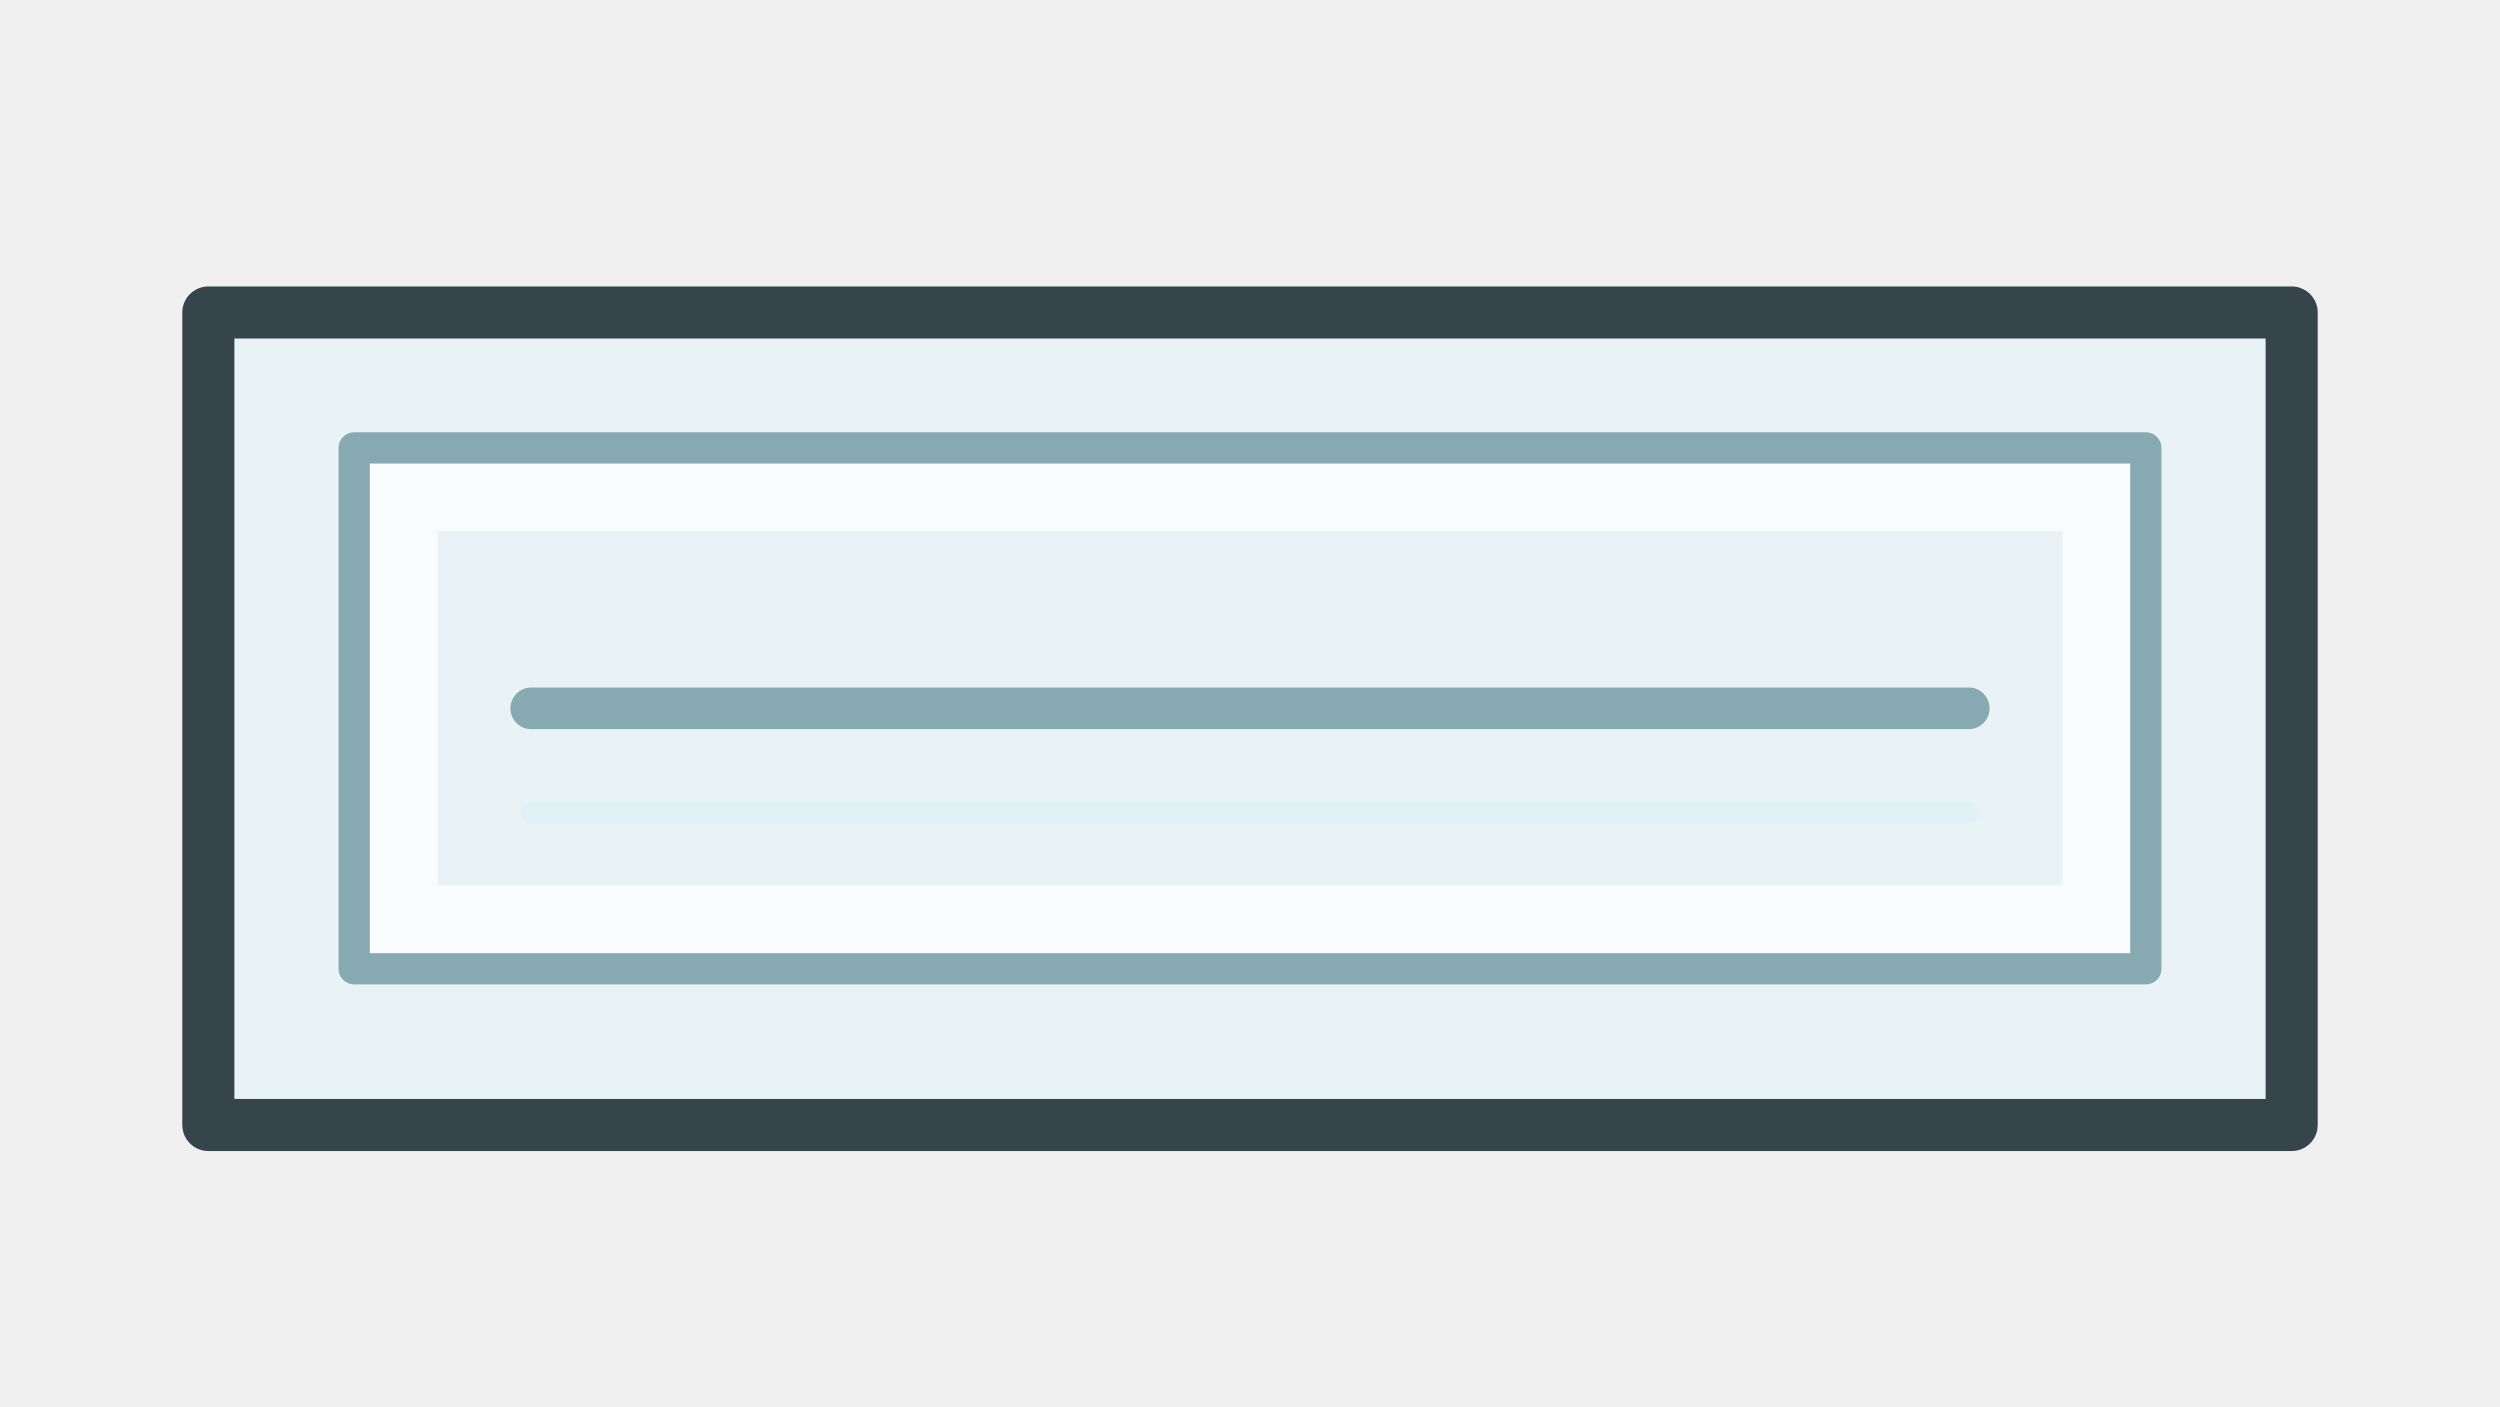
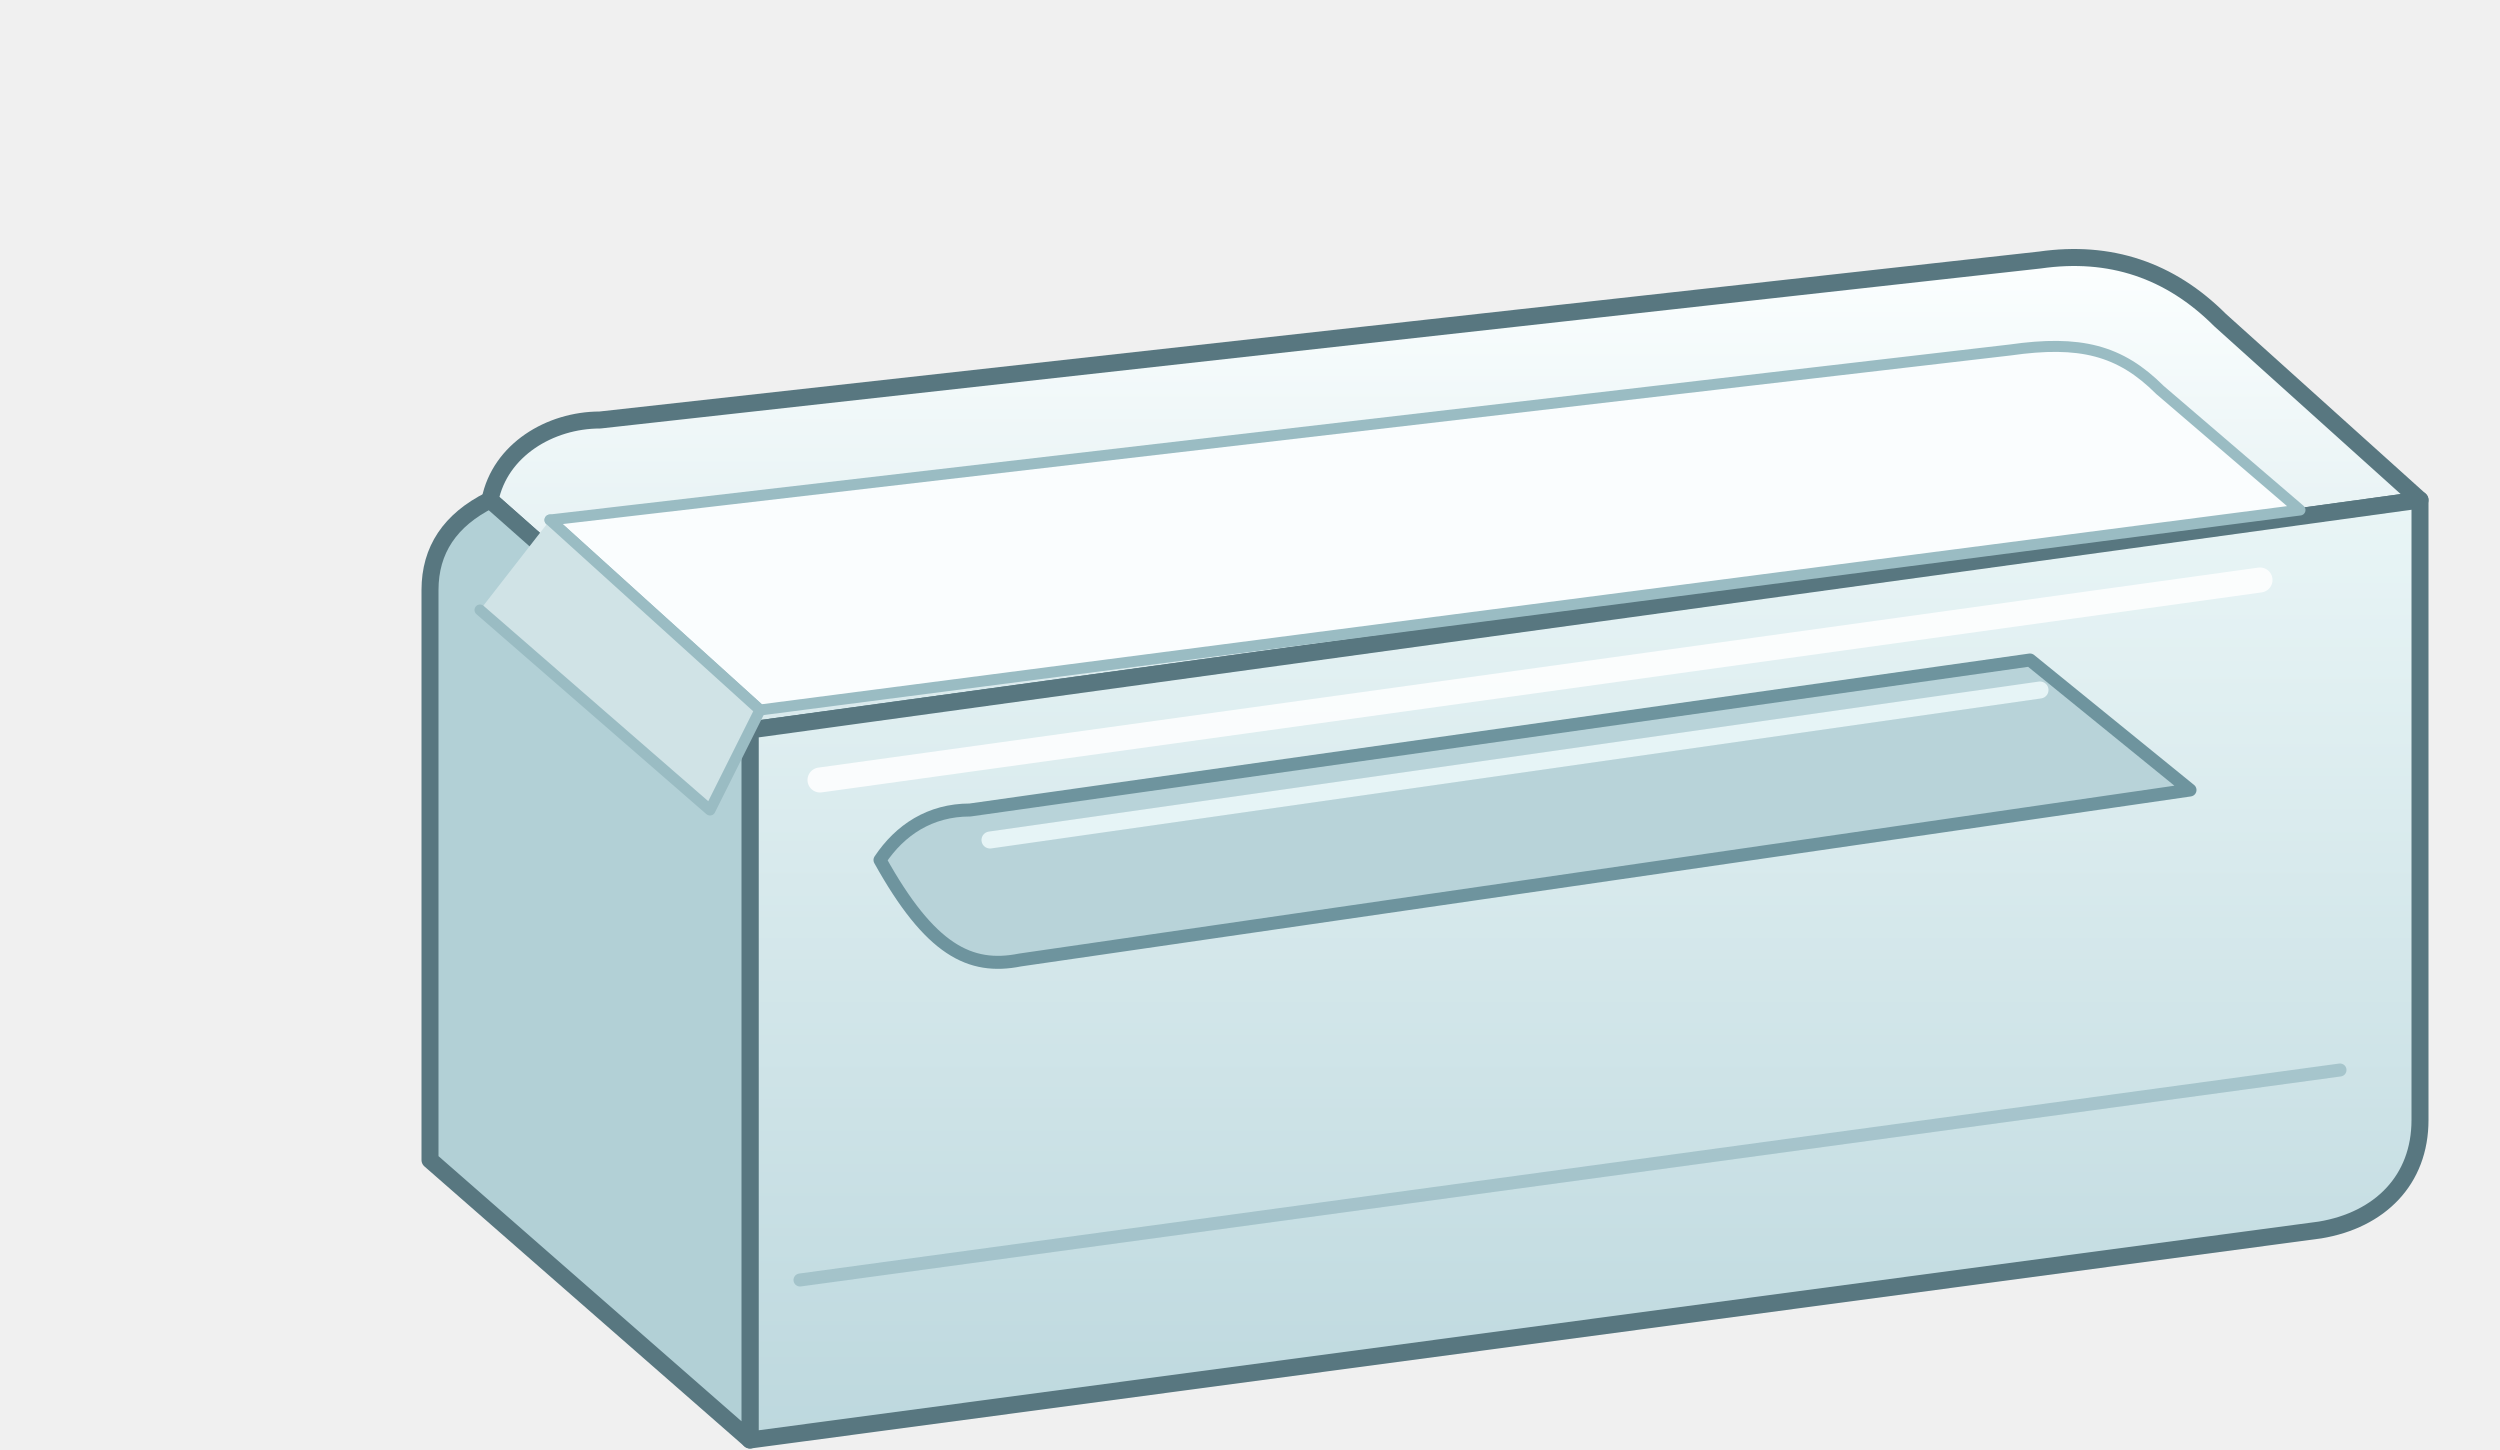
- <svg xmlns="http://www.w3.org/2000/svg" viewBox="0 0 240 135">
-   <g id="pack" stroke="#35454b" stroke-linejoin="round">
-     <path d="M20 30h200v78H20z" fill="#e9f3f5" stroke-width="5" />
-     <path d="M34 43h172v50H34z" fill="#f9fcfc" stroke="#86a9b2" stroke-width="3" />
-     <path d="M42 51h156v34H42z" fill="#e9f3f5" stroke="none" />
+ <svg xmlns="http://www.w3.org/2000/svg" viewBox="0 0 250 145">
+   <defs>
+     <linearGradient id="carton_top" x1="0" y1="0" x2="0" y2="1">
+       <stop stop-color="#fcffff" />
+       <stop offset="1" stop-color="#d8e9ec" />
+     </linearGradient>
+     <linearGradient id="carton_front" x1="0" y1="0" x2="0" y2="1">
+       <stop stop-color="#e9f5f6" />
+       <stop offset="1" stop-color="#bdd8de" />
+     </linearGradient>
+   </defs>
+   <g fill="none" stroke-linecap="round" stroke-linejoin="round">
+     <path d="M49 50c1-5 6-8 11-8l144-16c7-1 13 1 18 6l20 18-167 23Z" fill="url(#carton_top)" stroke="#587780" stroke-width="1.7" />
+     <path d="M75 73 242 50v62c0 6-4 10-10 11L75 144Z" fill="url(#carton_front)" stroke="#587780" stroke-width="1.7" />
+     <path d="M49 50 75 73v71L43 116V59c0-4 2-7 6-9Z" fill="#b2d0d6" stroke="#587780" stroke-width="1.7" />
+     <path d="M55 52 201 35c7-1 11 0 15 4l14 12-154 20Z" fill="#fafdfe" stroke="#9abcc3" stroke-width="1.1" />
+     <path d="M55 52 76 71l-5 10-23-20" fill="#d0e3e6" stroke="#9abcc3" stroke-width="1.1" />
+     <path d="M82 78 226 58" stroke="#fff" stroke-width="2.5" opacity=".85" />
+     <path d="M80 128 234 107" stroke="#95b8c0" stroke-width="1.3" opacity=".7" />
  </g>
-   <g id="contents" fill="none" stroke="#86a9b2" stroke-linecap="round">
-     <path d="M51 68h138" stroke-width="4" />
-     <path d="M51 78h138" stroke="#dff2f5" stroke-width="2" />
-   </g>
+   <path d="M88 86c2-3 5-5 9-5l106-15 16 13-117 17c-5 1-9-1-14-10Z" fill="#b8d3d9" stroke="#6e949e" stroke-linejoin="round" stroke-width="1.3" />
+   <path d="M99 84 204 69" fill="none" stroke="#effafb" stroke-linecap="round" stroke-width="1.7" opacity=".85" />
</svg>
